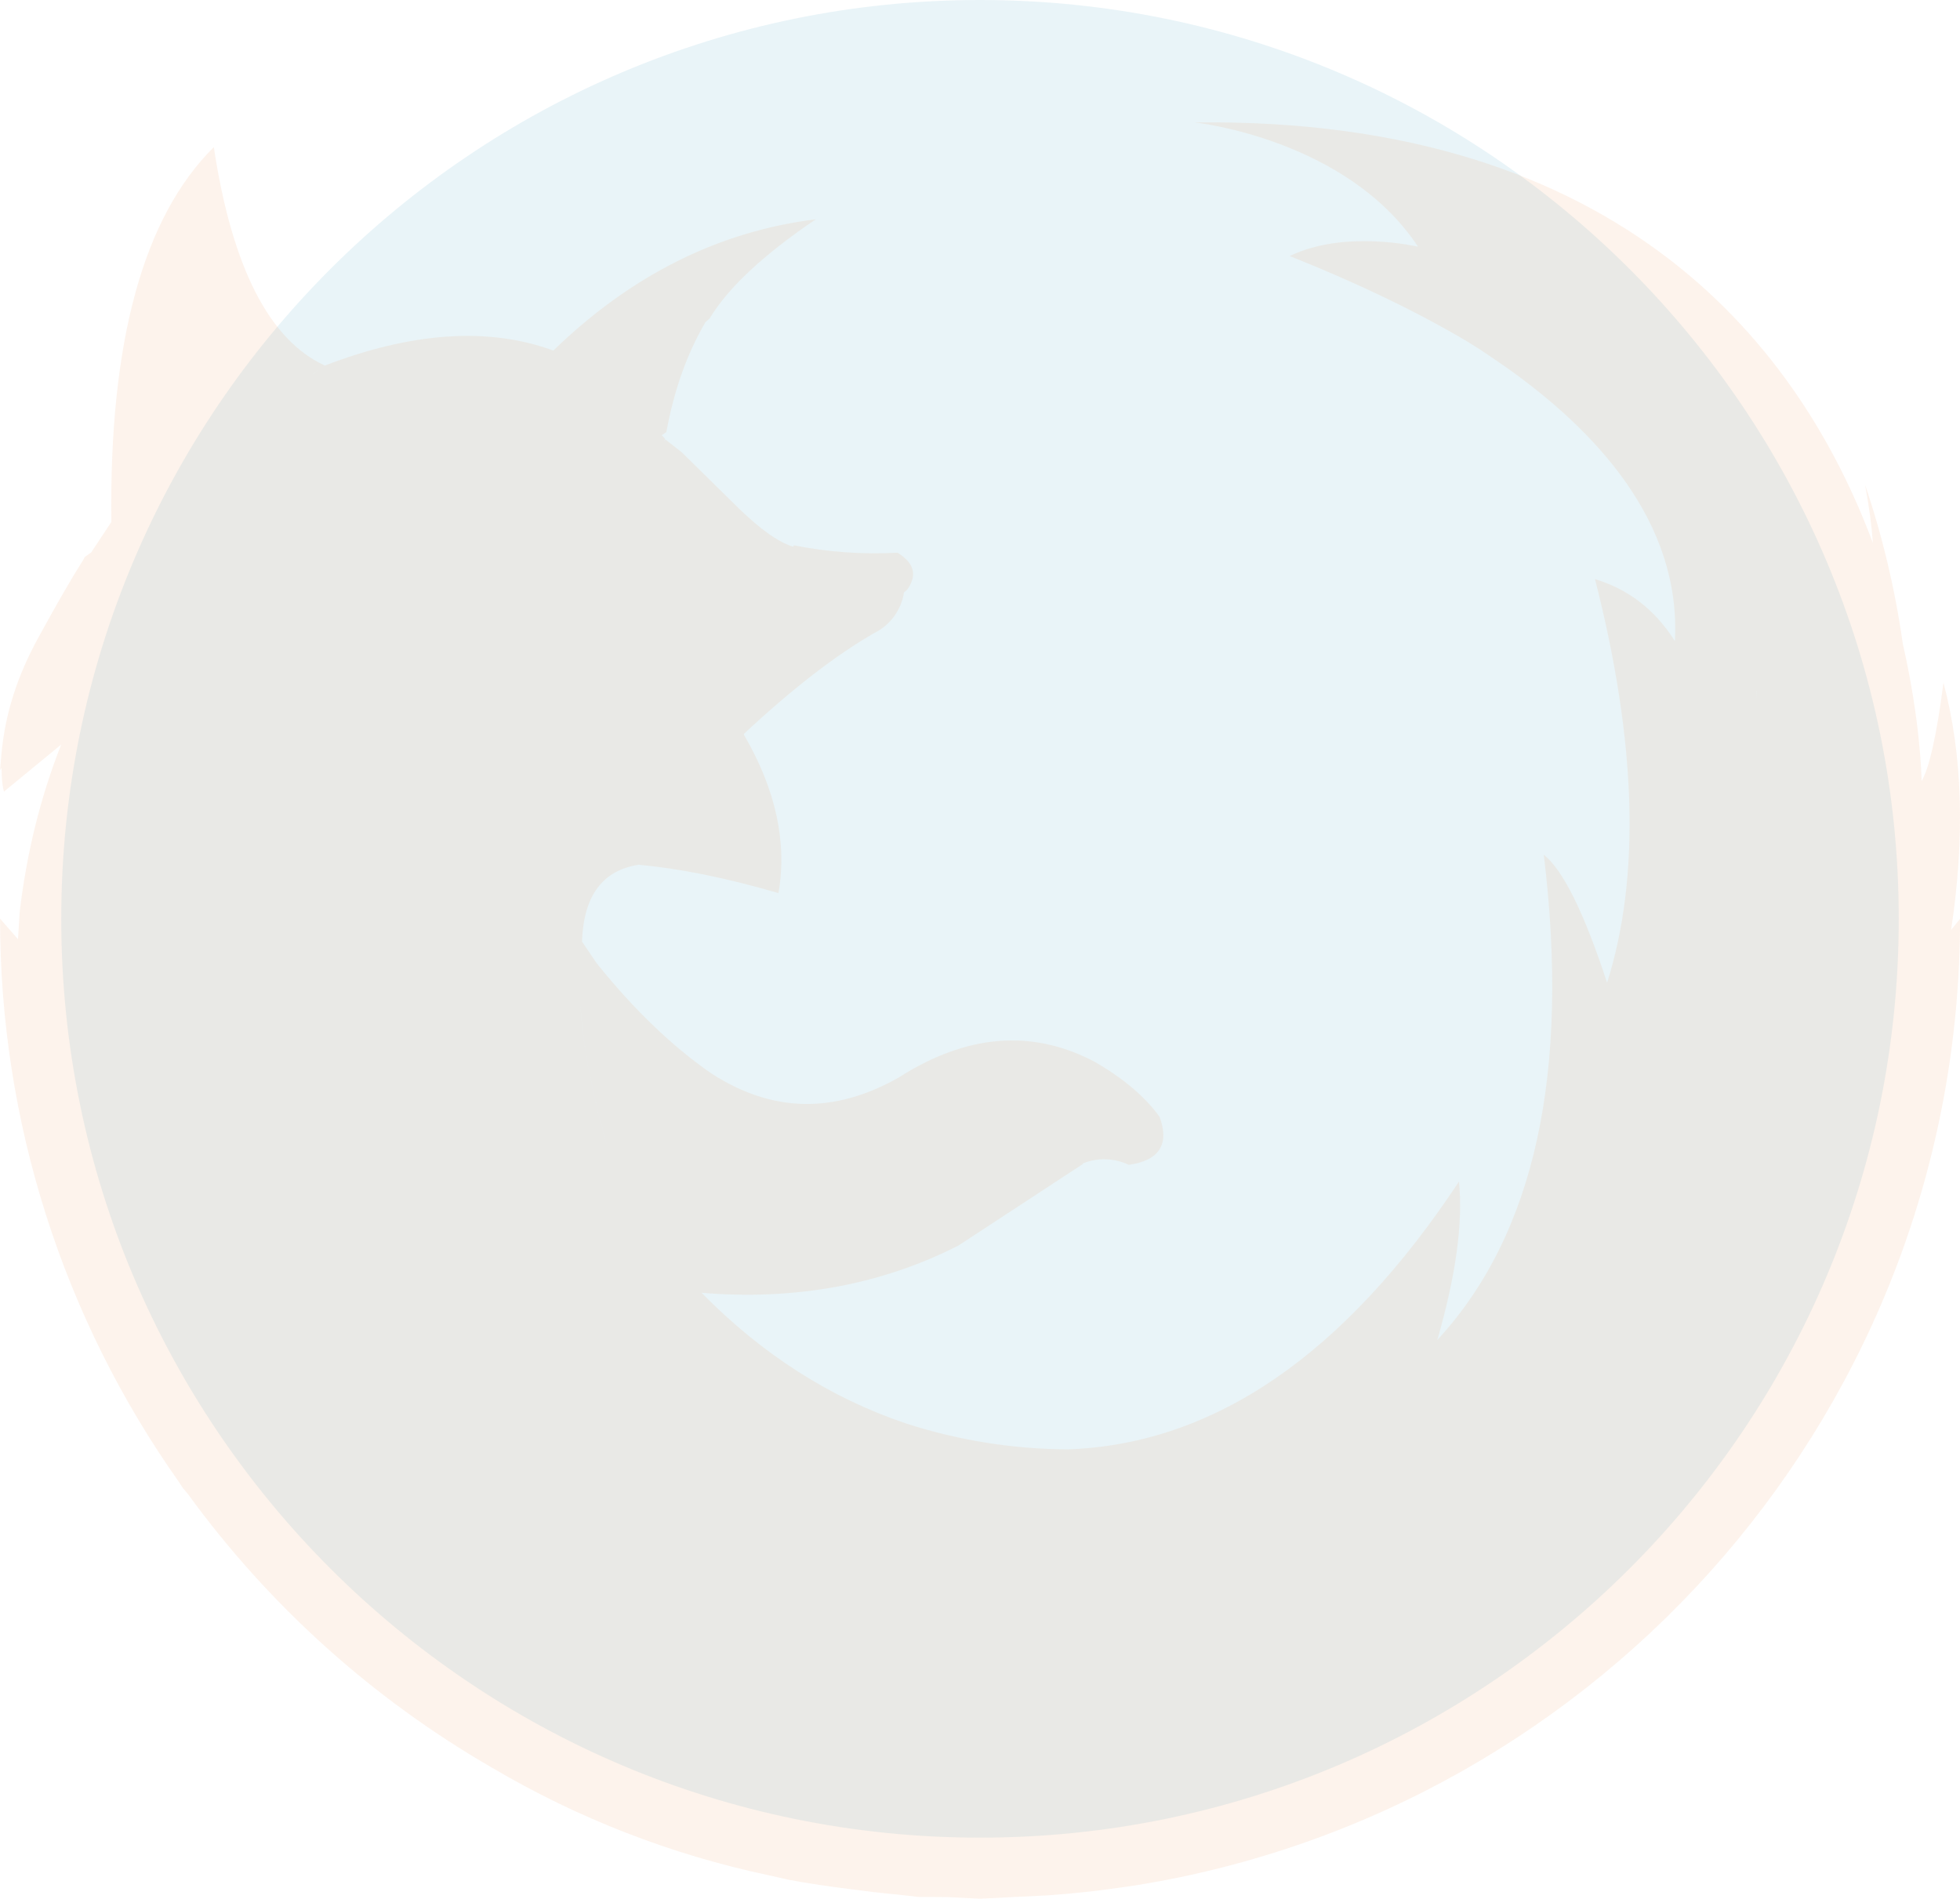
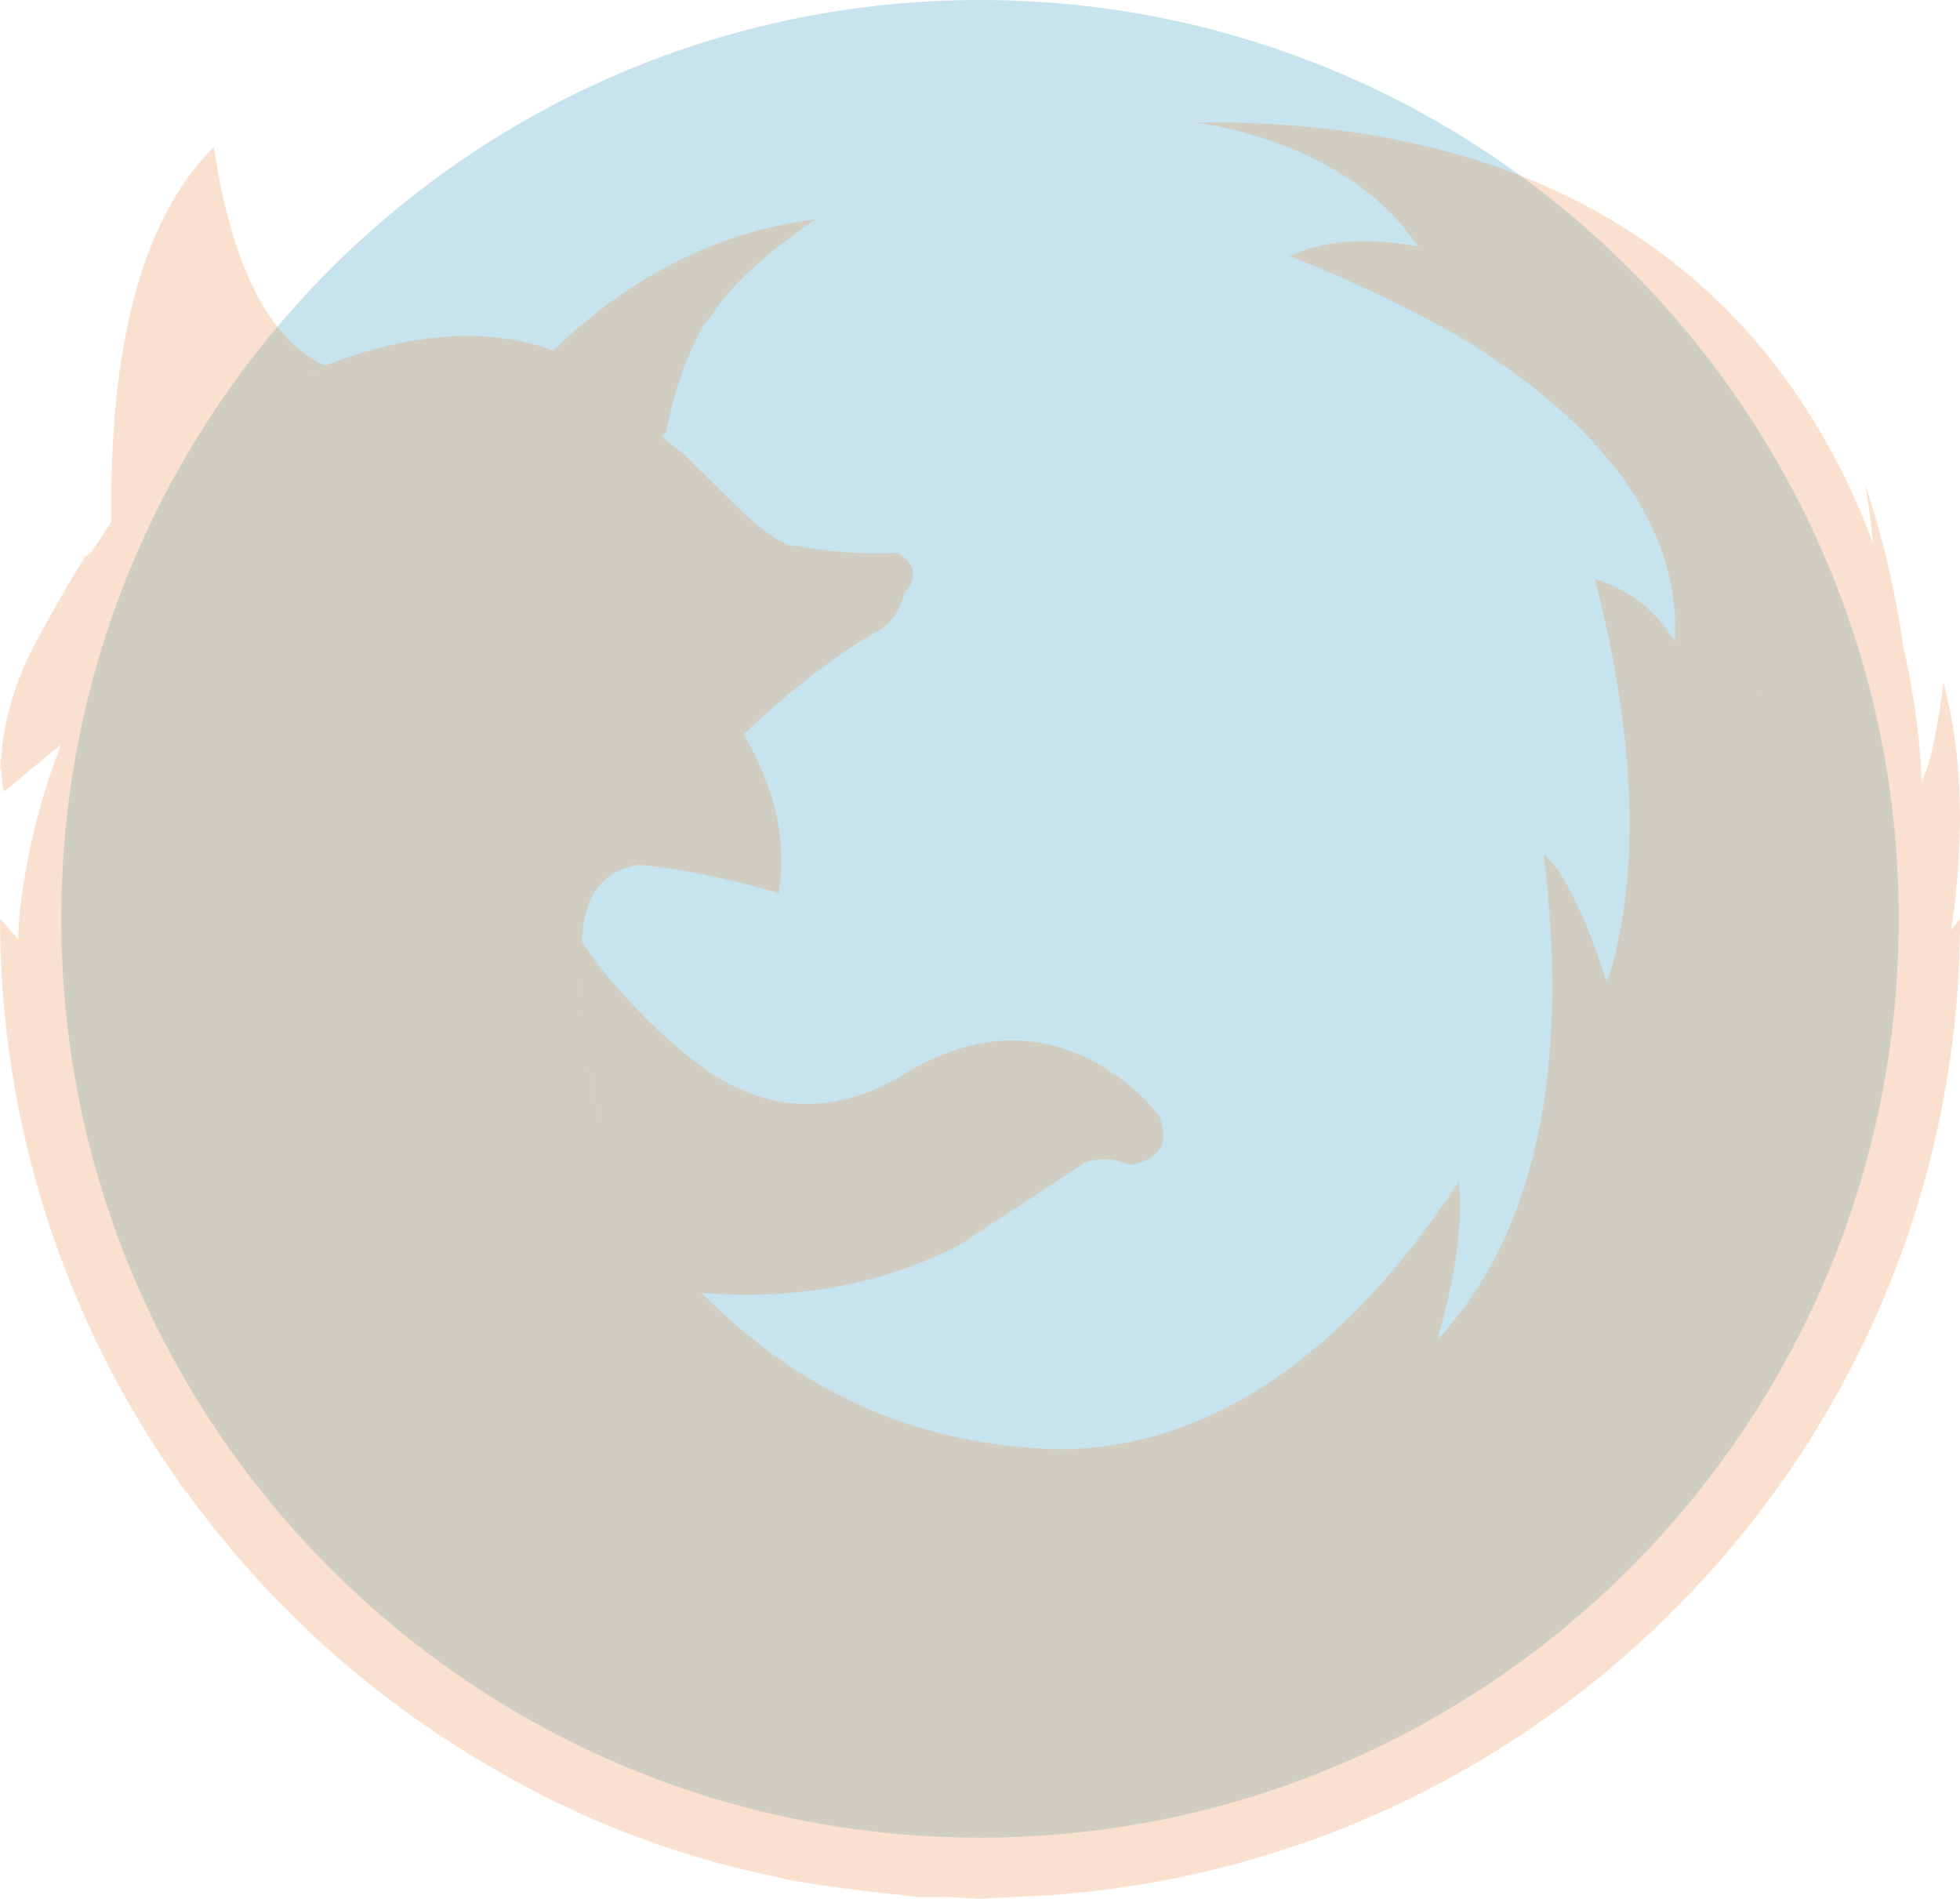
<svg xmlns="http://www.w3.org/2000/svg" height="31" viewBox="-0.002 -0.501 32 31" width="32">
-   <path d="M15.998-.501c8.284 0 15 6.715 15 15 0 8.283-6.716 15-15 15s-15-6.717-15-15c0-8.286 6.716-15 15-15z" fill="#2394BC" fill-opacity=".1" />
-   <path d="M18.562 30.274c7.614-1.229 13.437-7.814 13.437-15.775l-.146.181c.228-1.513.188-2.861-.125-4.037-.112.871-.234 1.397-.357 1.608-.001-.068-.018-.976-.307-2.243a14.393 14.393 0 0 0-.616-2.596c.068.368.108.675.128.953-1.162-3.118-4.023-6.957-11.072-6.867 0 0 2.479.262 3.646 2.029 0 0-1.193-.285-2.095.152 1.099.438 2.052.896 2.863 1.374l.07.043c.208.125.385.253.573.38 1.498 1.052 2.888 2.553 2.782 4.489-.323-.51-.753-.844-1.304-1.012.679 2.66.746 4.857.197 6.59-.377-1.154-.724-1.846-1.033-2.09.431 3.566-.15 6.203-1.739 7.922.302-1.049.422-1.908.354-2.586-1.867 2.822-3.991 4.281-6.372 4.371a8.69 8.69 0 0 1-2.666-.426c-1.228-.415-2.339-1.124-3.328-2.13 1.544.129 2.954-.139 4.195-.772L17.68 18.5l-.008-.006a.928.928 0 0 1 .754.021c.496-.068.67-.334.504-.783-.24-.334-.603-.637-1.069-.904-1.017-.531-2.079-.447-3.187.26-1.055.6-2.07.576-3.058-.062-.647-.447-1.272-1.049-1.876-1.801l-.24-.355c-.113.852.015 1.945.398 3.291l.008.018-.008-.016c-.384-1.346-.511-2.442-.398-3.293v-.008c.029-.744.337-1.154.924-1.246l-.249-.021.251.021c.663.061 1.424.213 2.282.463.144-.828-.045-1.695-.564-2.584v-.016c.806-.752 1.521-1.299 2.132-1.648a.887.887 0 0 0 .481-.662l.022-.016.008-.008.03-.029c.158-.236.105-.426-.165-.594a6.725 6.725 0 0 1-1.695-.121l-.008.023c-.233-.068-.527-.275-.889-.625l-.927-.912-.278-.219v.029h-.008l.008-.037-.053-.055.075-.053c.128-.691.339-1.285.64-1.795l.068-.061c.302-.502.881-1.041 1.732-1.617-1.582.197-3.013.91-4.285 2.143-1.055-.387-2.305-.305-3.744.25l-.173.132-.013.007.188-.138.008-.008c-.905-.416-1.515-1.611-1.809-3.564-1.152 1.141-1.71 3.178-1.673 6.119l-.33.499-.085.058-.017.016-.007.007-.016.033c-.175.274-.416.688-.72 1.244-.437.786-.584 1.446-.627 2.021l-.004.007.002.019-.014.151.025-.04c.003.133.006.267.04.387l.934-.768c-.339.859-.564 1.77-.678 2.736l-.027.442-.293-.335a15.91 15.91 0 0 0 2.924 9.201l.055.086.088.105a16.07 16.07 0 0 0 4.958 4.464 14.991 14.991 0 0 0 4.519 1.759l.331.074c.333.064.674.112 1.016.155.253.033.506.065.762.087l.34.039.483.003.525.026.418-.021.689-.034c.409-.028.812-.073 1.212-.131l.243-.036zm-9.409-16.75zm19.527-2.741l-.007.131.005-.132.002.001z" fill="#EC8840" fill-opacity=".1" />
+   <path d="M15.998-.501c8.284 0 15 6.715 15 15 0 8.283-6.716 15-15 15s-15-6.717-15-15c0-8.286 6.716-15 15-15z" fill="#2394BC" fill-opacity=".25" />
+   <path d="M18.562 30.274c7.614-1.229 13.437-7.814 13.437-15.775l-.146.181c.228-1.513.188-2.861-.125-4.037-.112.871-.234 1.397-.357 1.608-.001-.068-.018-.976-.307-2.243a14.393 14.393 0 0 0-.616-2.596c.068.368.108.675.128.953-1.162-3.118-4.023-6.957-11.072-6.867 0 0 2.479.262 3.646 2.029 0 0-1.193-.285-2.095.152 1.099.438 2.052.896 2.863 1.374l.07.043c.208.125.385.253.573.38 1.498 1.052 2.888 2.553 2.782 4.489-.323-.51-.753-.844-1.304-1.012.679 2.66.746 4.857.197 6.59-.377-1.154-.724-1.846-1.033-2.09.431 3.566-.15 6.203-1.739 7.922.302-1.049.422-1.908.354-2.586-1.867 2.822-3.991 4.281-6.372 4.371a8.69 8.69 0 0 1-2.666-.426c-1.228-.415-2.339-1.124-3.328-2.13 1.544.129 2.954-.139 4.195-.772L17.68 18.5l-.008-.006a.928.928 0 0 1 .754.021c.496-.068.67-.334.504-.783-.24-.334-.603-.637-1.069-.904-1.017-.531-2.079-.447-3.187.26-1.055.6-2.07.576-3.058-.062-.647-.447-1.272-1.049-1.876-1.801l-.24-.355c-.113.852.015 1.945.398 3.291l.008.018-.008-.016c-.384-1.346-.511-2.442-.398-3.293v-.008c.029-.744.337-1.154.924-1.246l-.249-.021.251.021c.663.061 1.424.213 2.282.463.144-.828-.045-1.695-.564-2.584v-.016c.806-.752 1.521-1.299 2.132-1.648a.887.887 0 0 0 .481-.662l.022-.016.008-.008.03-.029c.158-.236.105-.426-.165-.594a6.725 6.725 0 0 1-1.695-.121l-.008.023c-.233-.068-.527-.275-.889-.625l-.927-.912-.278-.219v.029h-.008l.008-.037-.053-.055.075-.053c.128-.691.339-1.285.64-1.795l.068-.061c.302-.502.881-1.041 1.732-1.617-1.582.197-3.013.91-4.285 2.143-1.055-.387-2.305-.305-3.744.25l-.173.132-.013.007.188-.138.008-.008c-.905-.416-1.515-1.611-1.809-3.564-1.152 1.141-1.71 3.178-1.673 6.119l-.33.499-.085.058-.017.016-.007.007-.016.033c-.175.274-.416.688-.72 1.244-.437.786-.584 1.446-.627 2.021l-.004.007.002.019-.014.151.025-.04c.003.133.006.267.04.387l.934-.768c-.339.859-.564 1.77-.678 2.736l-.027.442-.293-.335a15.91 15.91 0 0 0 2.924 9.201l.055.086.088.105a16.07 16.07 0 0 0 4.958 4.464 14.991 14.991 0 0 0 4.519 1.759l.331.074c.333.064.674.112 1.016.155.253.033.506.065.762.087l.34.039.483.003.525.026.418-.021.689-.034c.409-.028.812-.073 1.212-.131l.243-.036zm-9.409-16.75zm19.527-2.741l-.007.131.005-.132.002.001z" fill="#EC8840" fill-opacity=".25" />
</svg>
